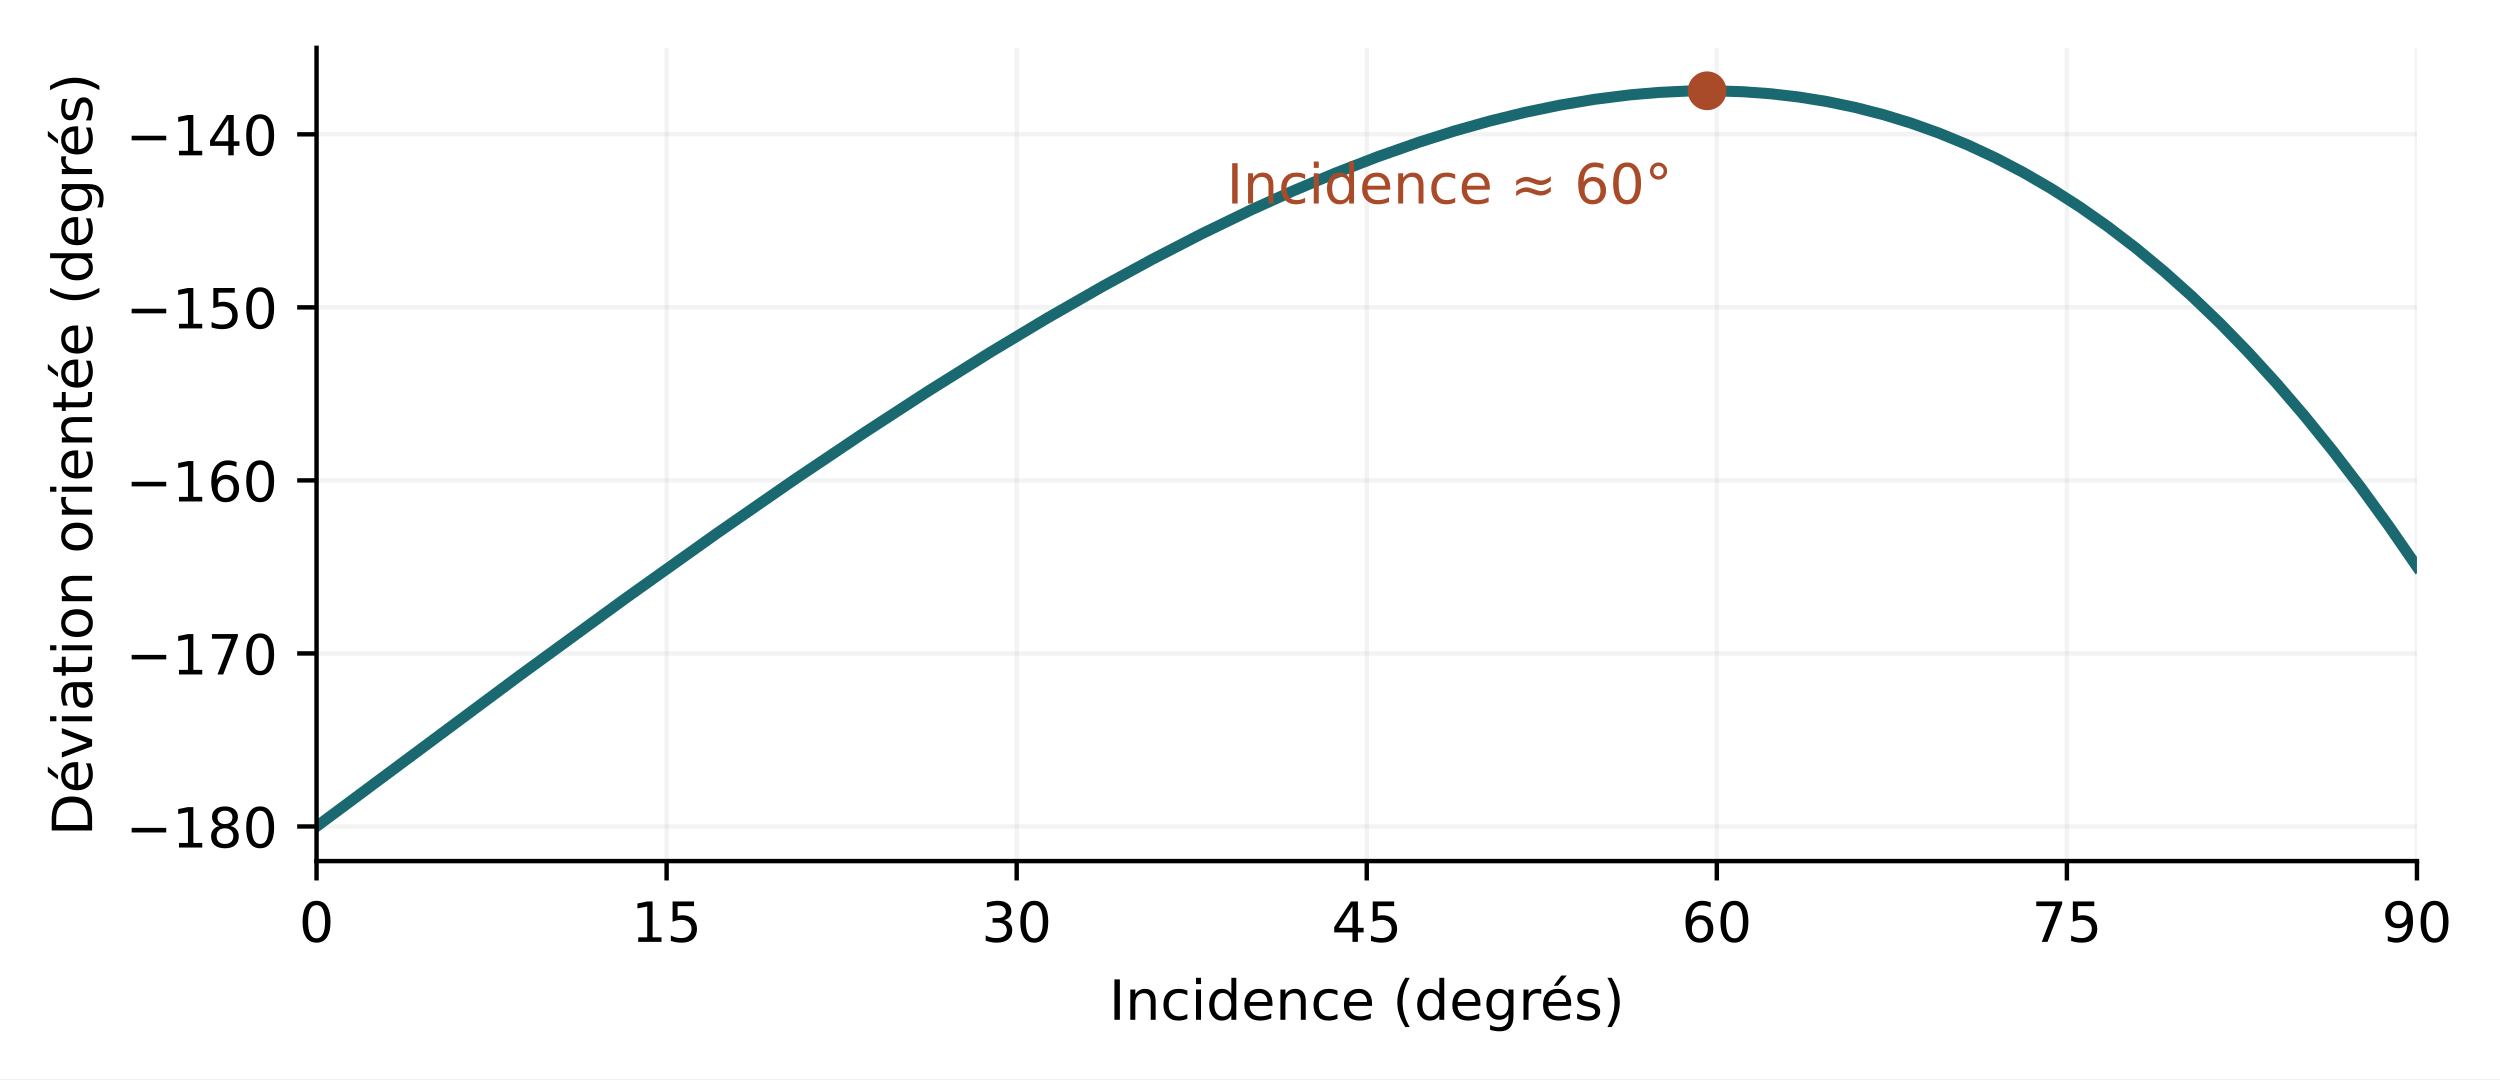
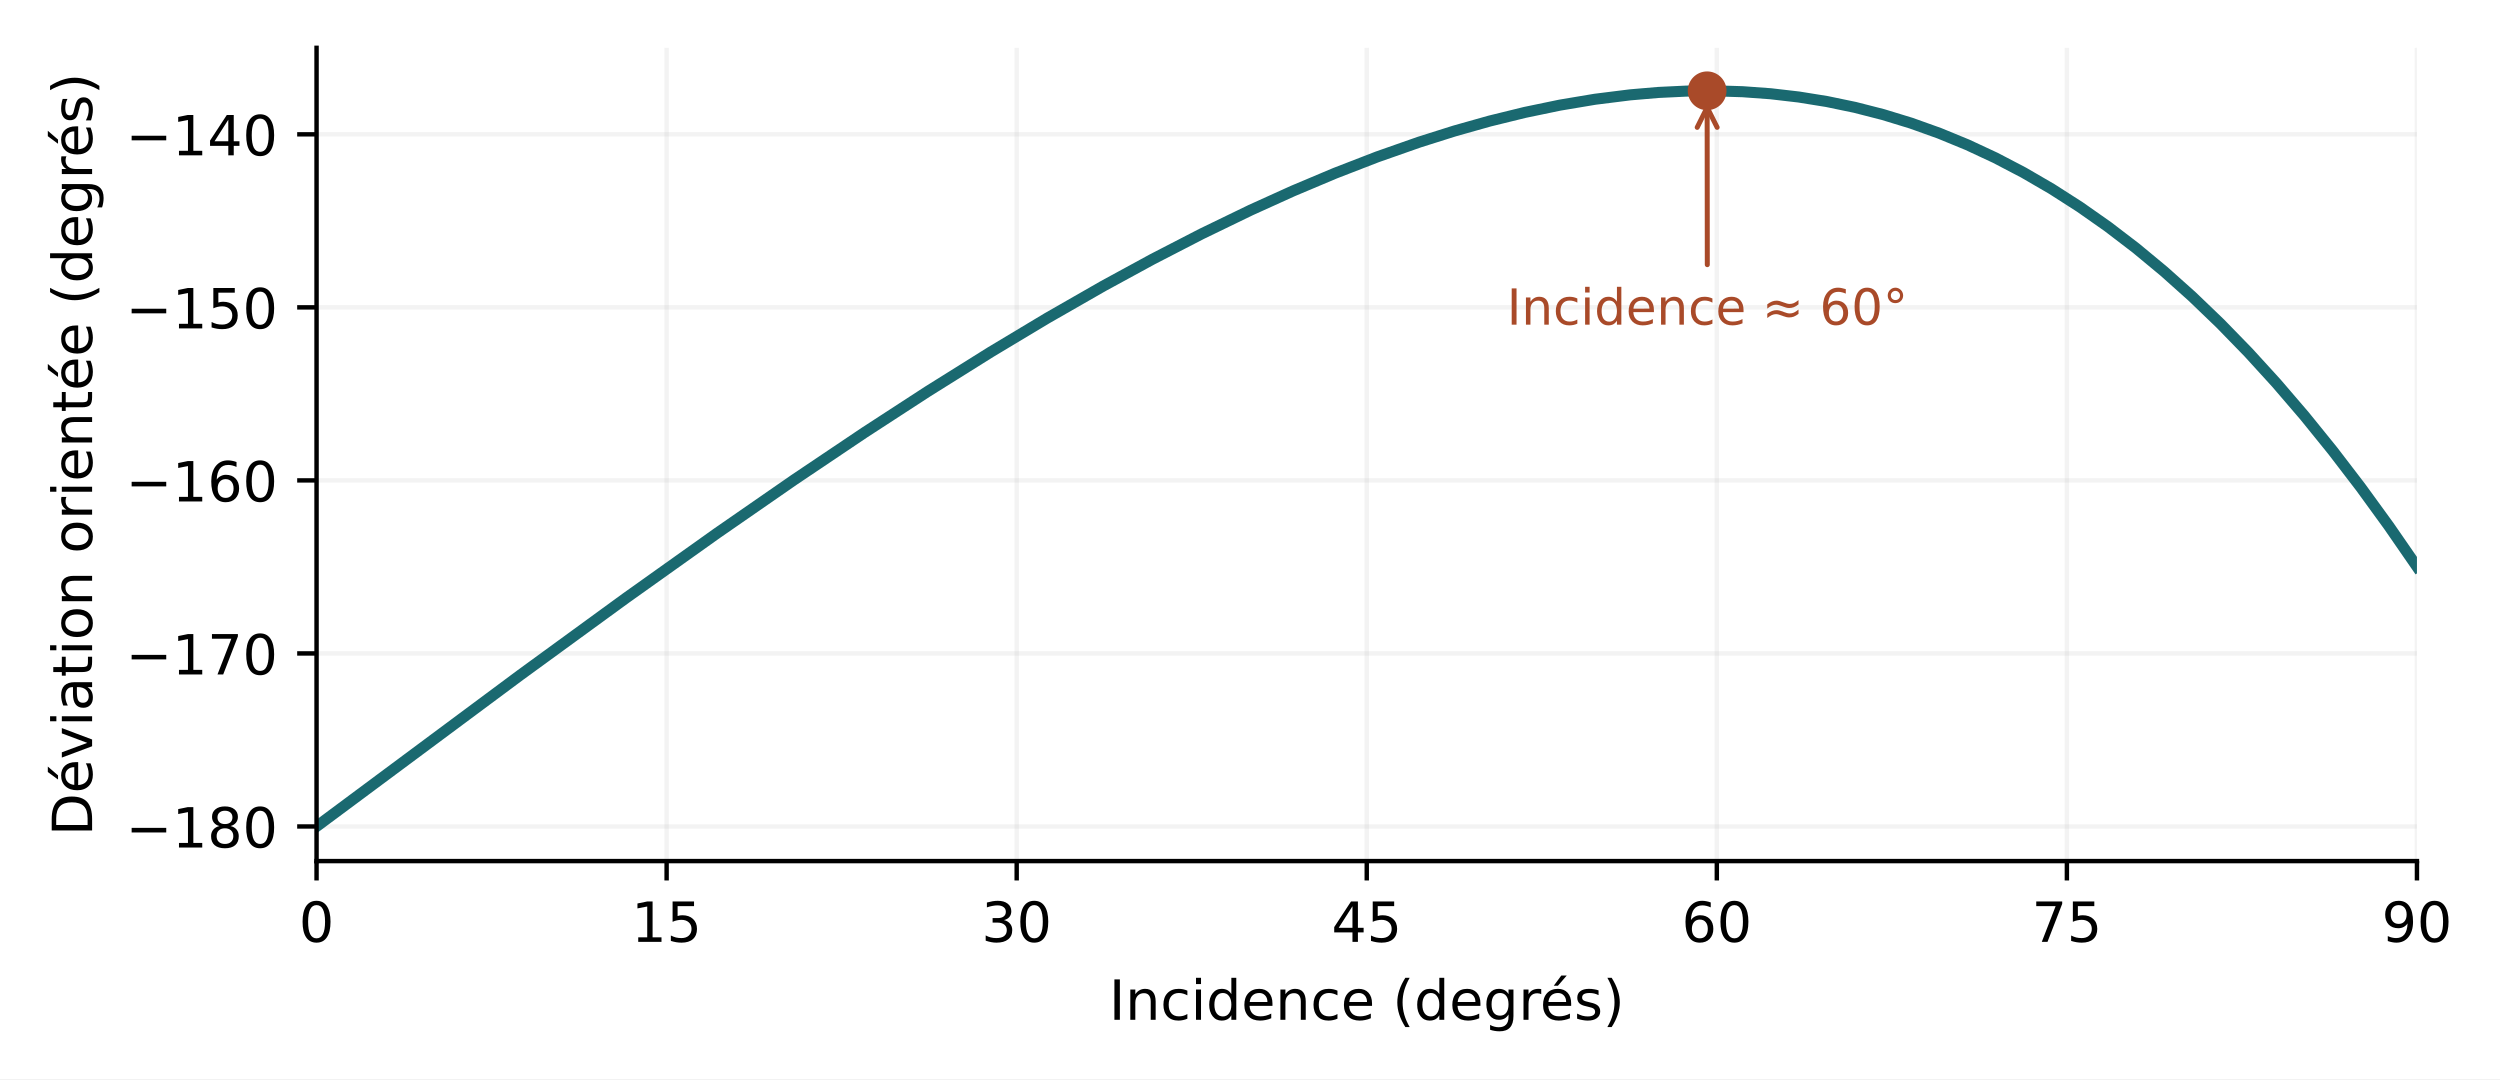
<svg xmlns="http://www.w3.org/2000/svg" xmlns:xlink="http://www.w3.org/1999/xlink" width="451.628pt" height="194.952pt" viewBox="0 0 451.628 194.952" version="1.1">
  <defs>
    <style type="text/css">*{stroke-linejoin: round; stroke-linecap: butt}</style>
  </defs>
  <g id="figure_1">
    <g id="patch_1">
      <path d="M 0 194.952  L 451.628 194.952  L 451.628 0  L 0 0  z " style="fill: #ffffff" />
    </g>
    <g id="axes_1">
      <g id="patch_2">
        <path d="M 57.185 155.556  L 436.625 155.556  L 436.625 8.64  L 57.185 8.64  z " style="fill: #ffffff" />
      </g>
      <g id="matplotlib.axis_1">
        <g id="xtick_1">
          <g id="line2d_1">
            <path d="M 57.185 155.556  L 57.185 8.64  " clip-path="url(#pc841d98805)" style="fill: none; stroke: #b0b0b0; stroke-opacity: 0.16; stroke-width: 0.8; stroke-linecap: square" />
          </g>
          <g id="line2d_2">
            <defs>
              <path id="m8e39758df0" d="M 0 0  L 0 3.5  " style="stroke: #000000; stroke-width: 0.8" />
            </defs>
            <g>
              <use xlink:href="#m8e39758df0" x="57.185" y="155.556" style="stroke: #000000; stroke-width: 0.8" />
            </g>
          </g>
          <g id="text_1">
            <text style="font-size: 10px; font-family: 'DejaVu Sans'; text-anchor: middle" x="57.185" y="170.154" transform="rotate(-0 57.18531 170.1544)">0</text>
          </g>
        </g>
        <g id="xtick_2">
          <g id="line2d_3">
            <path d="M 120.425 155.556  L 120.425 8.64  " clip-path="url(#pc841d98805)" style="fill: none; stroke: #b0b0b0; stroke-opacity: 0.16; stroke-width: 0.8; stroke-linecap: square" />
          </g>
          <g id="line2d_4">
            <g>
              <use xlink:href="#m8e39758df0" x="120.425" y="155.556" style="stroke: #000000; stroke-width: 0.8" />
            </g>
          </g>
          <g id="text_2">
            <text style="font-size: 10px; font-family: 'DejaVu Sans'; text-anchor: middle" x="120.425" y="170.154" transform="rotate(-0 120.4253 170.1544)">15</text>
          </g>
        </g>
        <g id="xtick_3">
          <g id="line2d_5">
            <path d="M 183.665 155.556  L 183.665 8.64  " clip-path="url(#pc841d98805)" style="fill: none; stroke: #b0b0b0; stroke-opacity: 0.16; stroke-width: 0.8; stroke-linecap: square" />
          </g>
          <g id="line2d_6">
            <g>
              <use xlink:href="#m8e39758df0" x="183.665" y="155.556" style="stroke: #000000; stroke-width: 0.8" />
            </g>
          </g>
          <g id="text_3">
            <text style="font-size: 10px; font-family: 'DejaVu Sans'; text-anchor: middle" x="183.665" y="170.154" transform="rotate(-0 183.6653 170.1544)">30</text>
          </g>
        </g>
        <g id="xtick_4">
          <g id="line2d_7">
            <path d="M 246.905 155.556  L 246.905 8.64  " clip-path="url(#pc841d98805)" style="fill: none; stroke: #b0b0b0; stroke-opacity: 0.16; stroke-width: 0.8; stroke-linecap: square" />
          </g>
          <g id="line2d_8">
            <g>
              <use xlink:href="#m8e39758df0" x="246.905" y="155.556" style="stroke: #000000; stroke-width: 0.8" />
            </g>
          </g>
          <g id="text_4">
            <text style="font-size: 10px; font-family: 'DejaVu Sans'; text-anchor: middle" x="246.905" y="170.154" transform="rotate(-0 246.9053 170.1544)">45</text>
          </g>
        </g>
        <g id="xtick_5">
          <g id="line2d_9">
            <path d="M 310.145 155.556  L 310.145 8.64  " clip-path="url(#pc841d98805)" style="fill: none; stroke: #b0b0b0; stroke-opacity: 0.16; stroke-width: 0.8; stroke-linecap: square" />
          </g>
          <g id="line2d_10">
            <g>
              <use xlink:href="#m8e39758df0" x="310.145" y="155.556" style="stroke: #000000; stroke-width: 0.8" />
            </g>
          </g>
          <g id="text_5">
            <text style="font-size: 10px; font-family: 'DejaVu Sans'; text-anchor: middle" x="310.145" y="170.154" transform="rotate(-0 310.1453 170.1544)">60</text>
          </g>
        </g>
        <g id="xtick_6">
          <g id="line2d_11">
            <path d="M 373.385 155.556  L 373.385 8.64  " clip-path="url(#pc841d98805)" style="fill: none; stroke: #b0b0b0; stroke-opacity: 0.16; stroke-width: 0.8; stroke-linecap: square" />
          </g>
          <g id="line2d_12">
            <g>
              <use xlink:href="#m8e39758df0" x="373.385" y="155.556" style="stroke: #000000; stroke-width: 0.8" />
            </g>
          </g>
          <g id="text_6">
            <text style="font-size: 10px; font-family: 'DejaVu Sans'; text-anchor: middle" x="373.385" y="170.154" transform="rotate(-0 373.3853 170.1544)">75</text>
          </g>
        </g>
        <g id="xtick_7">
          <g id="line2d_13">
            <path d="M 436.625 155.556  L 436.625 8.64  " clip-path="url(#pc841d98805)" style="fill: none; stroke: #b0b0b0; stroke-opacity: 0.16; stroke-width: 0.8; stroke-linecap: square" />
          </g>
          <g id="line2d_14">
            <g>
              <use xlink:href="#m8e39758df0" x="436.625" y="155.556" style="stroke: #000000; stroke-width: 0.8" />
            </g>
          </g>
          <g id="text_7">
            <text style="font-size: 10px; font-family: 'DejaVu Sans'; text-anchor: middle" x="436.625" y="170.154" transform="rotate(-0 436.6253 170.1544)">90</text>
          </g>
        </g>
        <g id="text_8">
          <text style="font-size: 10px; font-family: 'DejaVu Sans'; text-anchor: middle" x="246.905" y="184.233" transform="rotate(-0 246.9053 184.2326)">Incidence (degrés)</text>
        </g>
      </g>
      <g id="matplotlib.axis_2">
        <g id="ytick_1">
          <g id="line2d_15">
            <path d="M 57.185 149.304  L 436.625 149.304  " clip-path="url(#pc841d98805)" style="fill: none; stroke: #b0b0b0; stroke-opacity: 0.16; stroke-width: 0.8; stroke-linecap: square" />
          </g>
          <g id="line2d_16">
            <defs>
              <path id="mb8c73ed0b4" d="M 0 0  L -3.5 0  " style="stroke: #000000; stroke-width: 0.8" />
            </defs>
            <g>
              <use xlink:href="#mb8c73ed0b4" x="57.185" y="149.304" style="stroke: #000000; stroke-width: 0.8" />
            </g>
          </g>
          <g id="text_9">
            <text style="font-size: 10px; font-family: 'DejaVu Sans'; text-anchor: end" x="50.185" y="153.103" transform="rotate(-0 50.18531 153.1035)">−180</text>
          </g>
        </g>
        <g id="ytick_2">
          <g id="line2d_17">
            <path d="M 57.185 118.046  L 436.625 118.046  " clip-path="url(#pc841d98805)" style="fill: none; stroke: #b0b0b0; stroke-opacity: 0.16; stroke-width: 0.8; stroke-linecap: square" />
          </g>
          <g id="line2d_18">
            <g>
              <use xlink:href="#mb8c73ed0b4" x="57.185" y="118.046" style="stroke: #000000; stroke-width: 0.8" />
            </g>
          </g>
          <g id="text_10">
            <text style="font-size: 10px; font-family: 'DejaVu Sans'; text-anchor: end" x="50.185" y="121.845" transform="rotate(-0 50.18531 121.8448)">−170</text>
          </g>
        </g>
        <g id="ytick_3">
          <g id="line2d_19">
            <path d="M 57.185 86.787  L 436.625 86.787  " clip-path="url(#pc841d98805)" style="fill: none; stroke: #b0b0b0; stroke-opacity: 0.16; stroke-width: 0.8; stroke-linecap: square" />
          </g>
          <g id="line2d_20">
            <g>
              <use xlink:href="#mb8c73ed0b4" x="57.185" y="86.787" style="stroke: #000000; stroke-width: 0.8" />
            </g>
          </g>
          <g id="text_11">
            <text style="font-size: 10px; font-family: 'DejaVu Sans'; text-anchor: end" x="50.185" y="90.586" transform="rotate(-0 50.18531 90.58603)">−160</text>
          </g>
        </g>
        <g id="ytick_4">
          <g id="line2d_21">
            <path d="M 57.185 55.528  L 436.625 55.528  " clip-path="url(#pc841d98805)" style="fill: none; stroke: #b0b0b0; stroke-opacity: 0.16; stroke-width: 0.8; stroke-linecap: square" />
          </g>
          <g id="line2d_22">
            <g>
              <use xlink:href="#mb8c73ed0b4" x="57.185" y="55.528" style="stroke: #000000; stroke-width: 0.8" />
            </g>
          </g>
          <g id="text_12">
            <text style="font-size: 10px; font-family: 'DejaVu Sans'; text-anchor: end" x="50.185" y="59.327" transform="rotate(-0 50.18531 59.3273)">−150</text>
          </g>
        </g>
        <g id="ytick_5">
          <g id="line2d_23">
            <path d="M 57.185 24.269  L 436.625 24.269  " clip-path="url(#pc841d98805)" style="fill: none; stroke: #b0b0b0; stroke-opacity: 0.16; stroke-width: 0.8; stroke-linecap: square" />
          </g>
          <g id="line2d_24">
            <g>
              <use xlink:href="#mb8c73ed0b4" x="57.185" y="24.269" style="stroke: #000000; stroke-width: 0.8" />
            </g>
          </g>
          <g id="text_13">
            <text style="font-size: 10px; font-family: 'DejaVu Sans'; text-anchor: end" x="50.185" y="28.069" transform="rotate(-0 50.18531 28.06858)">−140</text>
          </g>
        </g>
        <g id="text_14">
          <text style="font-size: 10px; font-family: 'DejaVu Sans'; text-anchor: middle" x="16.638" y="82.098" transform="rotate(-90 16.63844 82.098)">Déviation orientée (degrés)</text>
        </g>
      </g>
      <g id="line2d_25">
        <path d="M 57.185 149.304  L 93.987 121.952  L 113.023 108.081  L 129.52 96.337  L 143.479 86.668  L 156.17 78.142  L 167.591 70.72  L 179.012 63.573  L 189.164 57.483  L 199.317 51.667  L 208.2 46.829  L 217.083 42.247  L 225.966 37.944  L 233.58 34.496  L 241.195 31.288  L 248.809 28.338  L 256.423 25.663  L 262.768 23.658  L 269.113 21.869  L 275.458 20.31  L 281.804 18.992  L 288.149 17.929  L 294.494 17.135  L 299.57 16.702  L 304.646 16.458  L 309.722 16.41  L 314.798 16.567  L 319.875 16.936  L 324.951 17.525  L 330.027 18.342  L 335.103 19.397  L 340.179 20.698  L 345.255 22.252  L 350.331 24.068  L 355.407 26.156  L 360.484 28.523  L 365.56 31.177  L 370.636 34.127  L 375.712 37.38  L 380.788 40.943  L 385.864 44.825  L 390.94 49.032  L 396.016 53.57  L 401.092 58.445  L 406.169 63.662  L 411.245 69.226  L 416.321 75.142  L 421.397 81.412  L 426.473 88.039  L 431.549 95.026  L 436.625 102.373  L 436.625 102.373  " clip-path="url(#pc841d98805)" style="fill: none; stroke: #1a6970; stroke-width: 2; stroke-linecap: square" />
      </g>
      <g id="line2d_26">
        <defs>
          <path id="m11026b2f0c" d="M 0 3  C 0.796 3 1.559 2.684 2.121 2.121  C 2.684 1.559 3 0.796 3 0  C 3 -0.796 2.684 -1.559 2.121 -2.121  C 1.559 -2.684 0.796 -3 0 -3  C -0.796 -3 -1.559 -2.684 -2.121 -2.121  C -2.684 -1.559 -3 -0.796 -3 0  C -3 0.796 -2.684 1.559 -2.121 2.121  C -1.559 2.684 -0.796 3 0 3  z " style="stroke: #a94a29" />
        </defs>
        <g clip-path="url(#pc841d98805)">
          <use xlink:href="#m11026b2f0c" x="308.395" y="16.403" style="fill: #a94a29; stroke: #a94a29" />
        </g>
      </g>
      <g id="patch_3">
        <path d="M 57.185 155.556  L 57.185 8.64  " style="fill: none; stroke: #000000; stroke-width: 0.8; stroke-linejoin: miter; stroke-linecap: square" />
      </g>
      <g id="patch_4">
        <path d="M 57.185 155.556  L 436.625 155.556  " style="fill: none; stroke: #000000; stroke-width: 0.8; stroke-linejoin: miter; stroke-linecap: square" />
      </g>
+       <g id="patch_5">
+         <path d="M 308.425 47.814  Q 308.411 33.107 308.398 19.407  " style="fill: none; stroke: #a94a29; stroke-width: 0.9; stroke-linecap: round" />
+         <path d="M 306.602 23.009  L 308.398 19.407  L 310.202 23.006  " style="fill: none; stroke: #a94a29; stroke-width: 0.9; stroke-linecap: round" />
+       </g>
      <g id="text_15">
-         <text style="font-size: 10px; font-family: 'DejaVu Sans'; text-anchor: start; fill: #a94a29" x="221.609" y="36.773" transform="rotate(-0 221.6093 36.77285)">Incidence ≈ 60°</text>
+         <text style="font-size: 9px; font-family: 'DejaVu Sans'; text-anchor: start; fill: #a94a29" x="272.201" y="58.654" transform="rotate(-0 272.2013 58.65396)">Incidence ≈ 60°</text>
      </g>
    </g>
  </g>
  <defs>
    <clipPath id="pc841d98805">
      <rect x="57.185" y="8.64" width="379.44" height="146.916" />
    </clipPath>
  </defs>
</svg>
